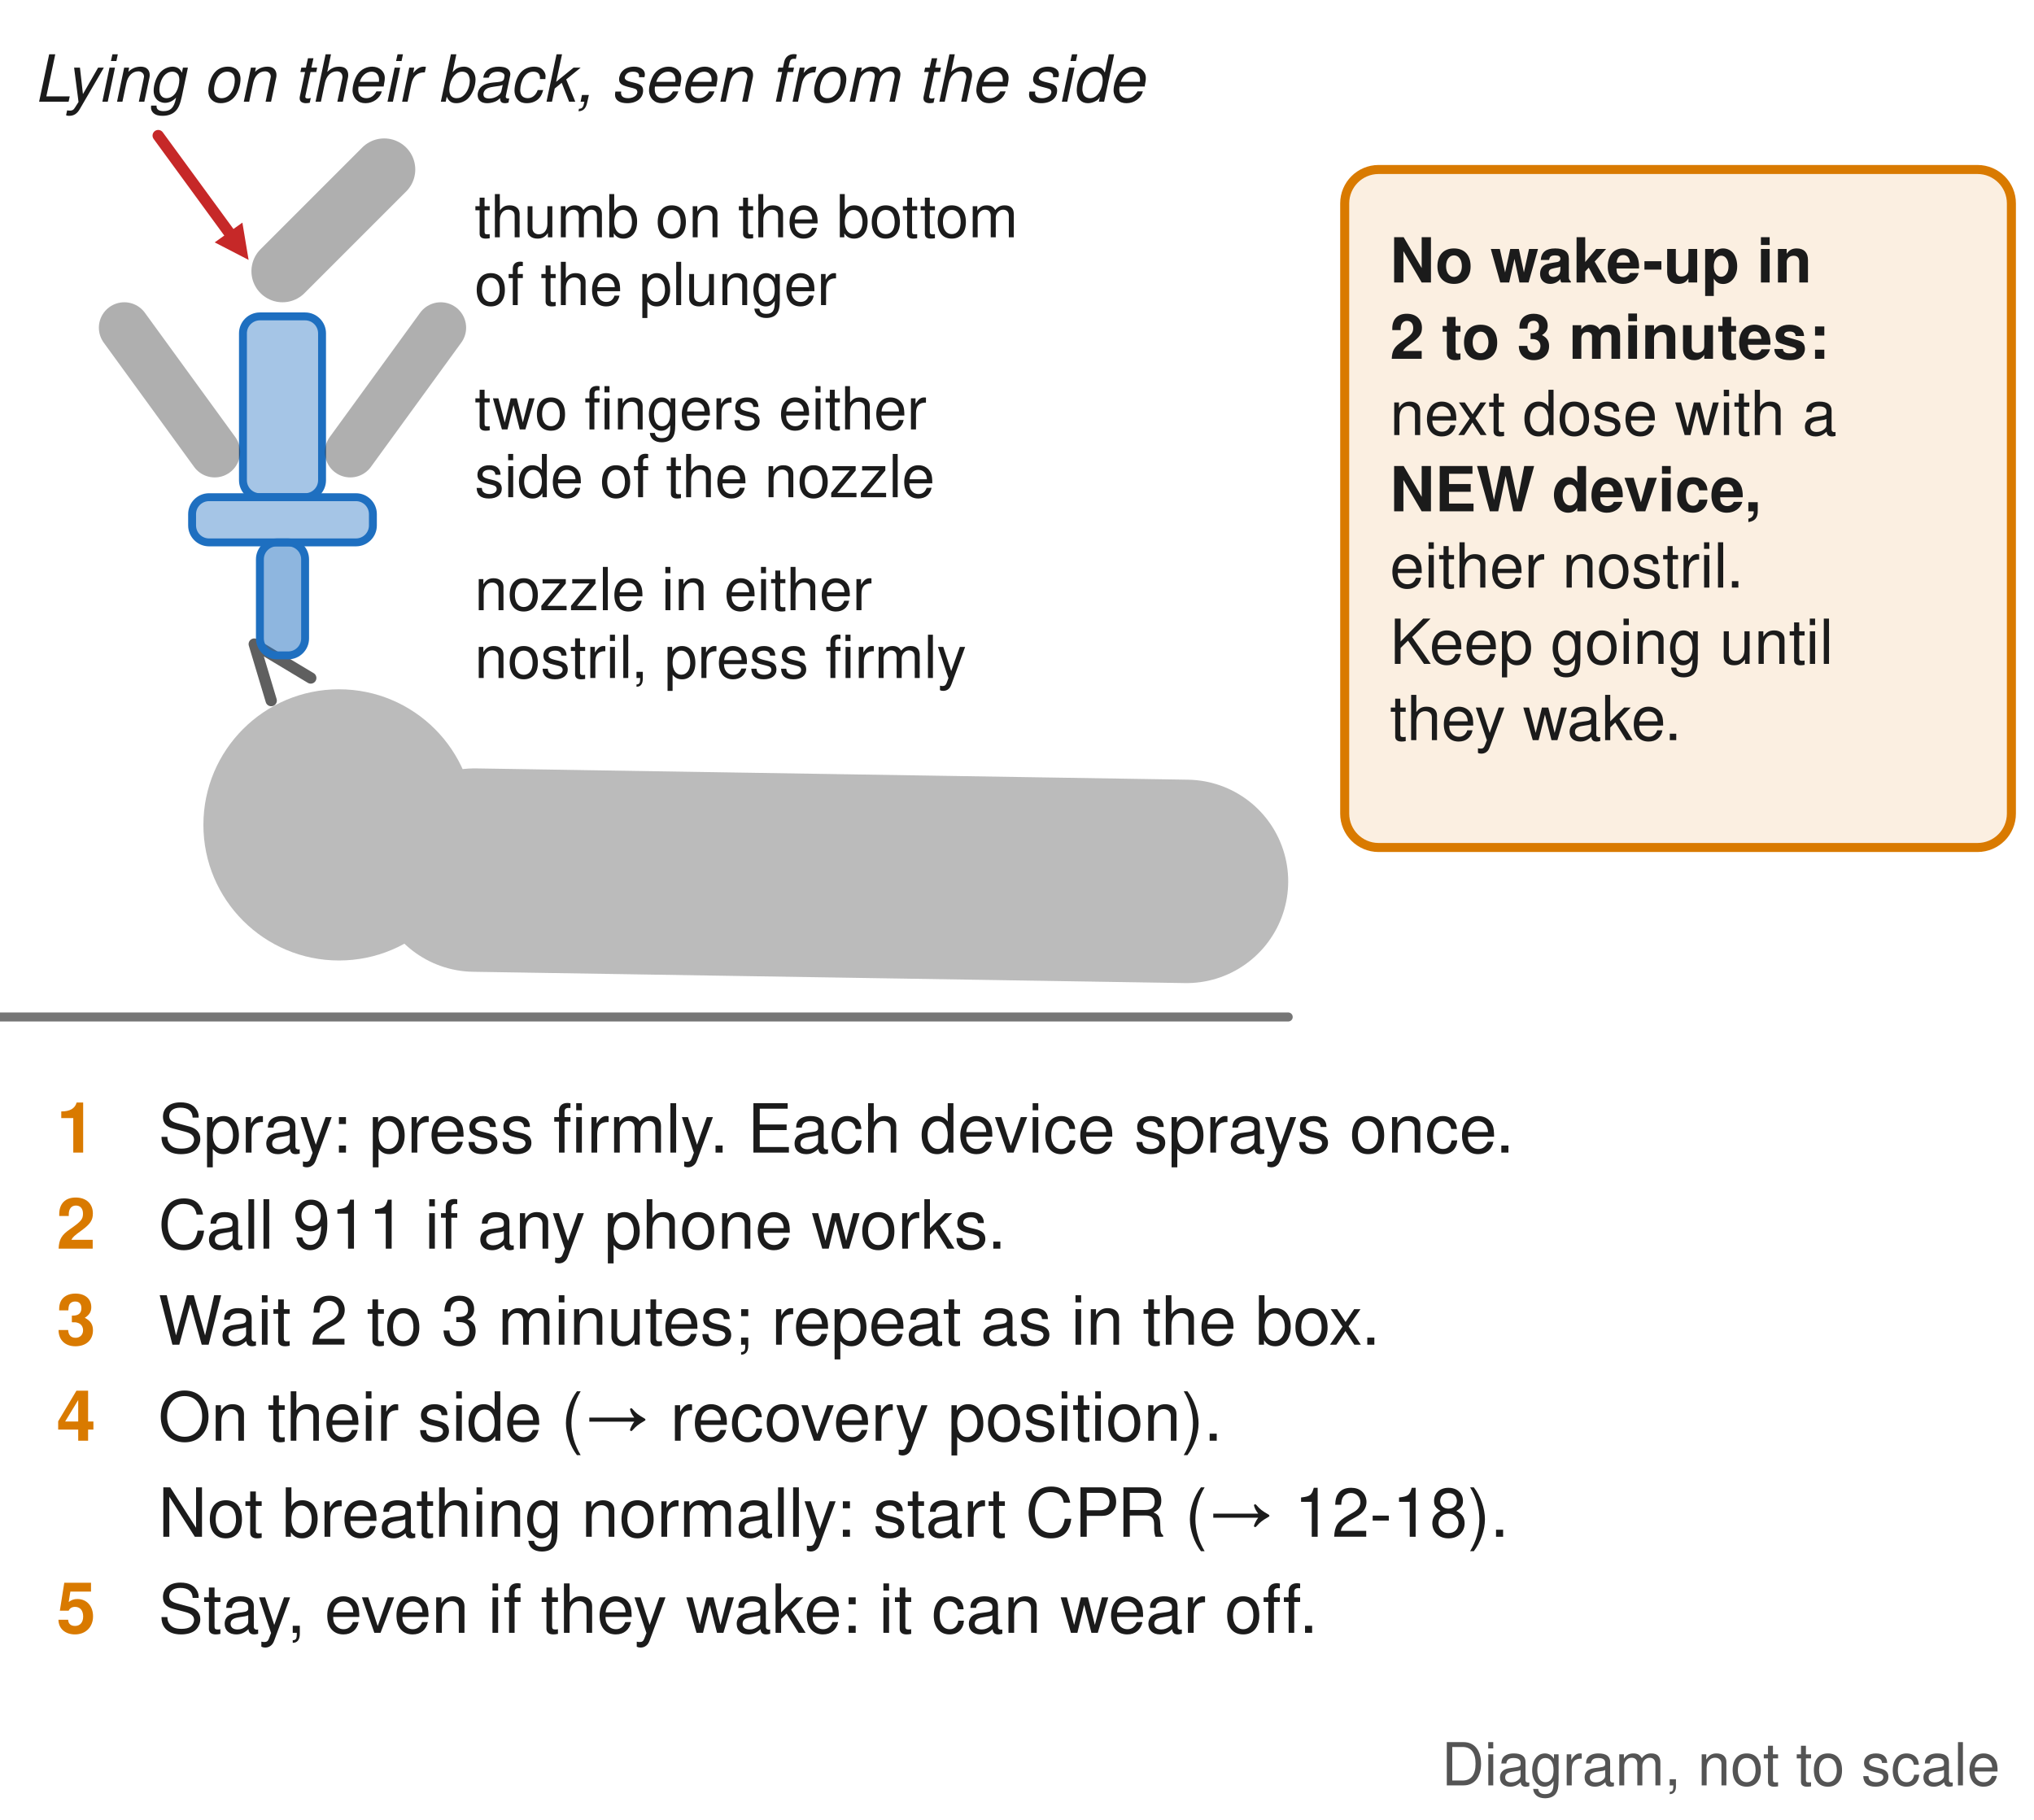
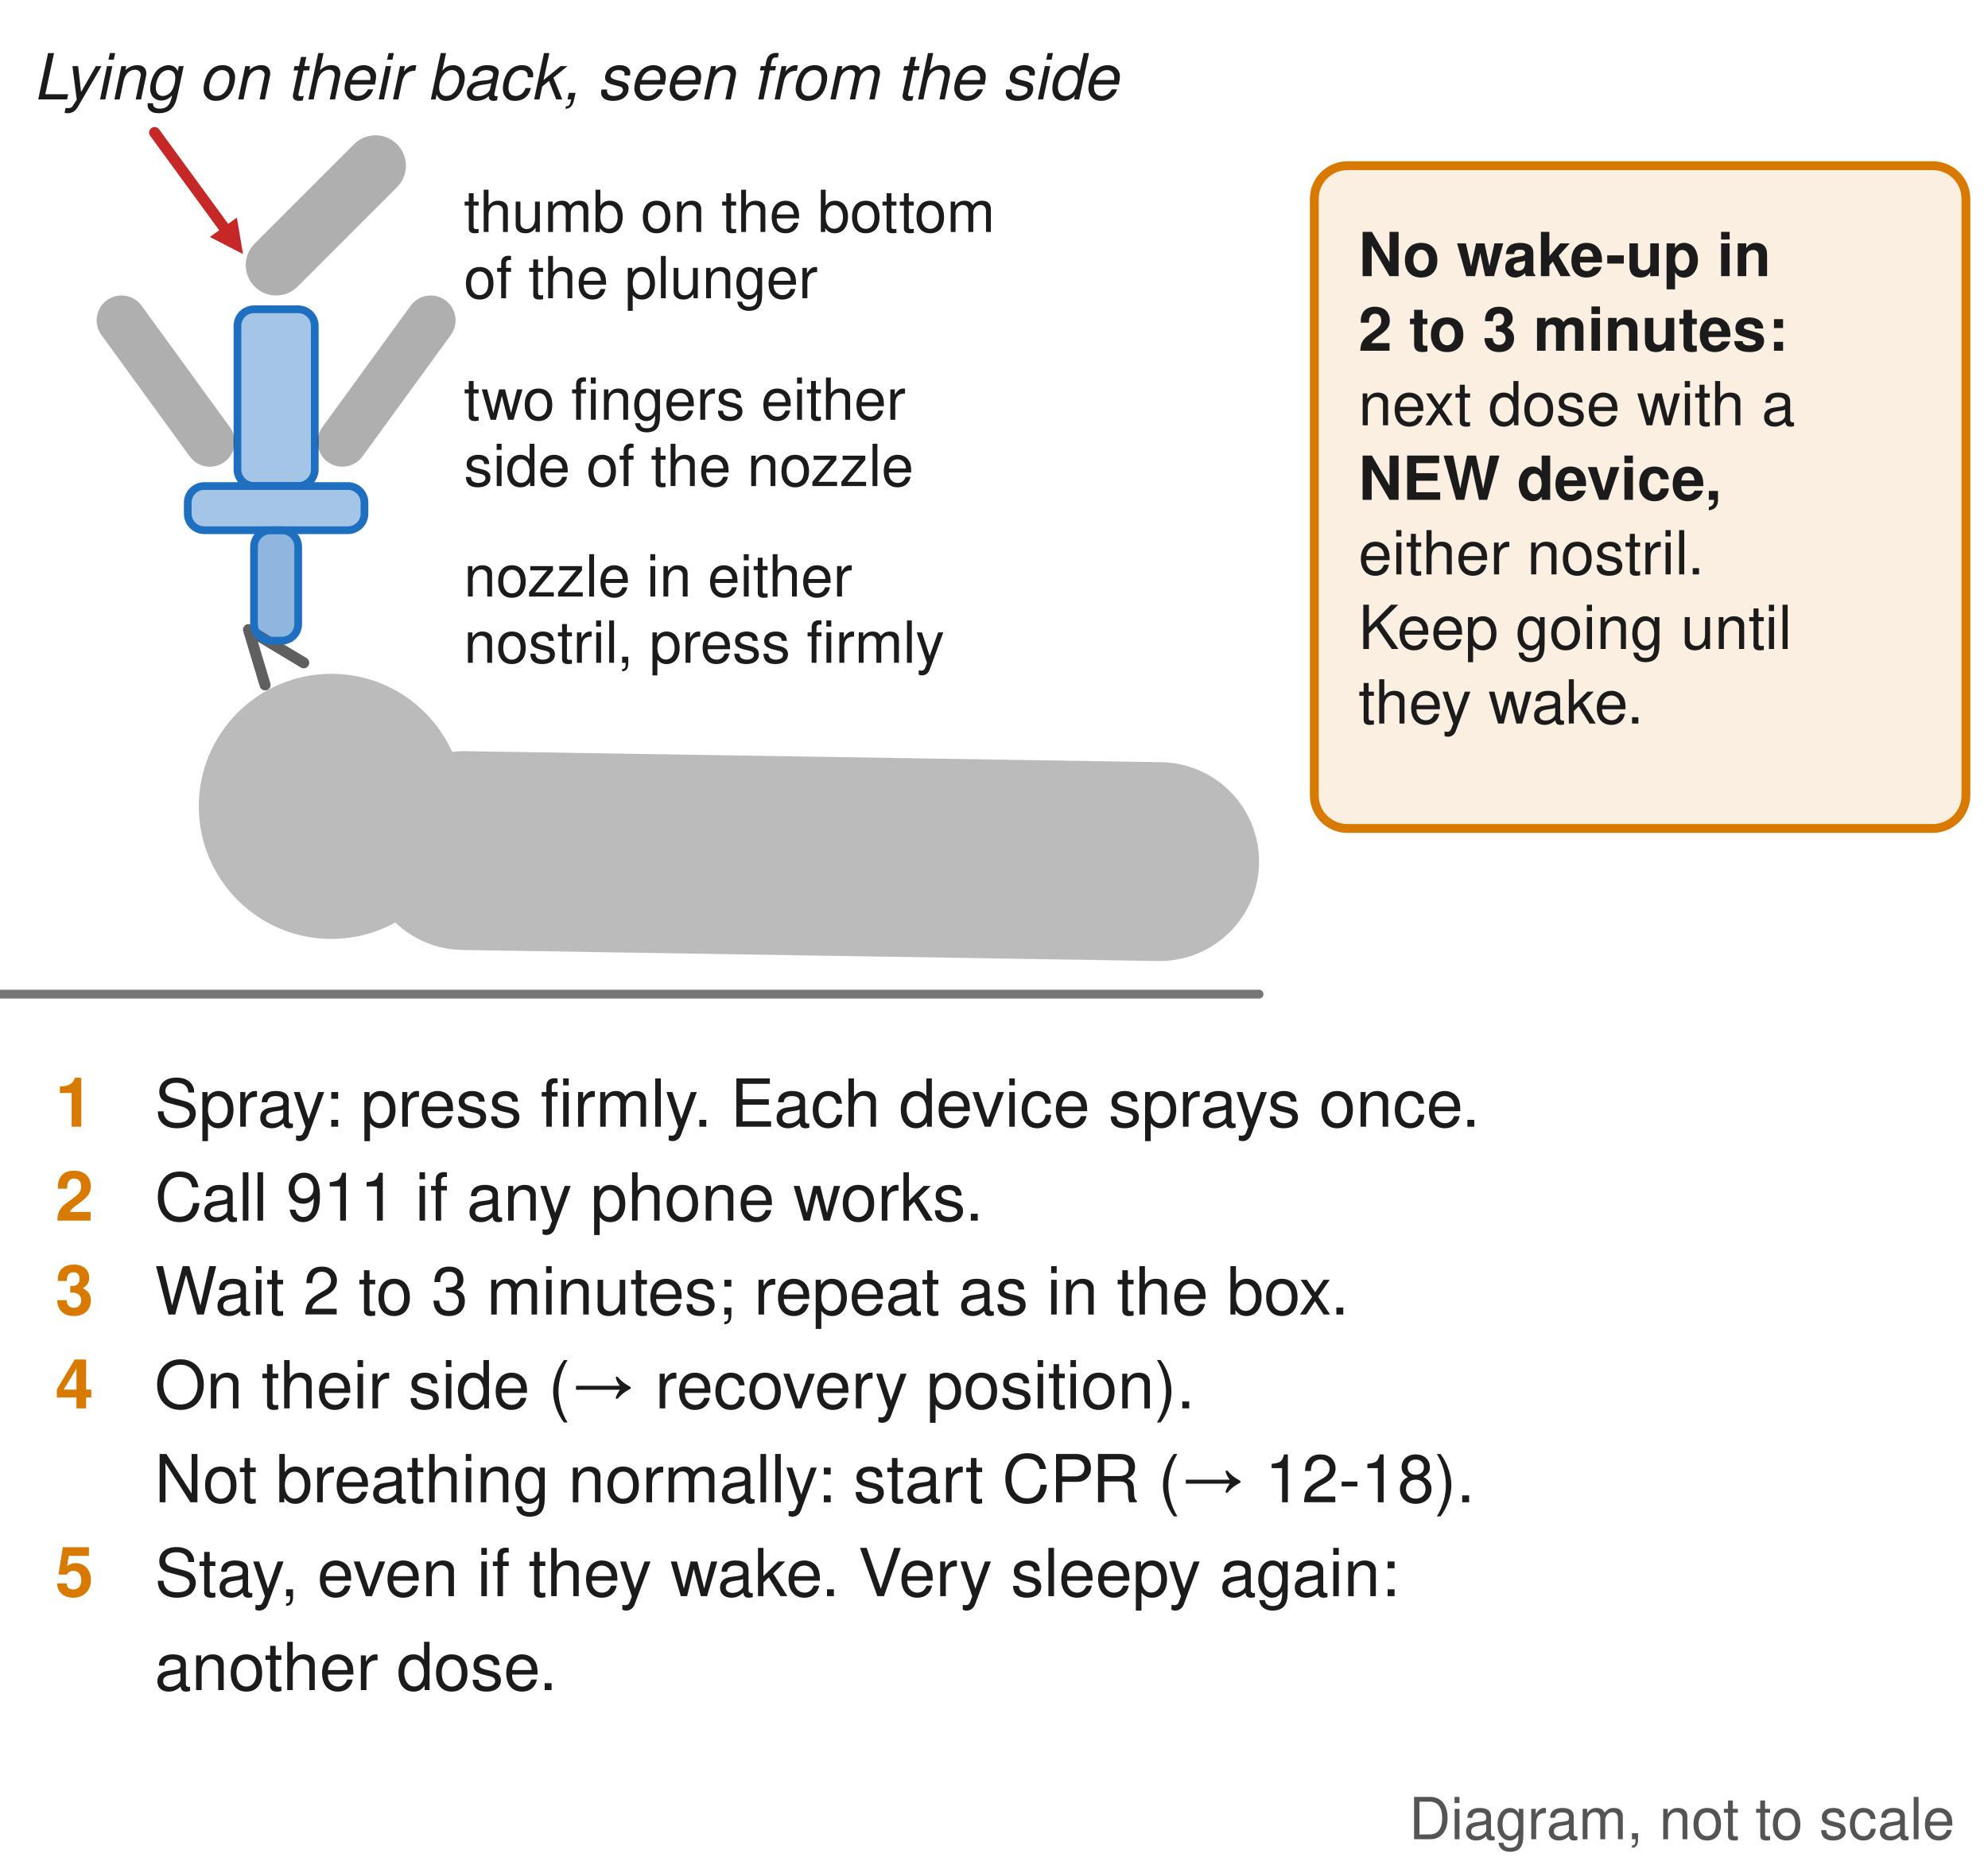
- <svg xmlns="http://www.w3.org/2000/svg" viewBox="0 0 360 322" width="360" height="322" color="#1b1b1b" font-family="Helvetica, Arial, sans-serif" font-size="13" class="gpfig fig-naloxone-nasal-spray" aria-label="Giving naloxone nasal spray">
+ <svg xmlns="http://www.w3.org/2000/svg" viewBox="0 0 360 339" width="360" height="339" color="#1b1b1b" font-family="Helvetica, Arial, sans-serif" font-size="13" class="gpfig fig-naloxone-nasal-spray" aria-label="Giving naloxone nasal spray">
  <text x="6" y="18" font-size="11.5" font-style="italic" fill="currentColor">Lying on their back, seen from the side</text>
  <line x1="0" y1="180" x2="228" y2="180" stroke="currentColor" stroke-width="1.6" stroke-linecap="round" opacity="0.6" />
  <g opacity="0.3">
    <circle cx="60" cy="146" r="24" fill="currentColor" />
    <path d="M84,154 L210,156" fill="none" stroke="currentColor" stroke-width="36" stroke-linecap="round" stroke-linejoin="round" />
  </g>
  <path d="M48,124 l-3,-10 l10,6" fill="none" stroke="currentColor" stroke-width="2" stroke-linejoin="round" stroke-linecap="round" opacity="0.7" />
  <rect x="46" y="96" width="8" height="20" rx="3" fill="#1e6fc0" fill-opacity="0.5" stroke="#1e6fc0" stroke-width="1.4" />
  <rect x="34" y="88" width="32" height="8" rx="3" fill="#1e6fc0" fill-opacity="0.4" stroke="#1e6fc0" stroke-width="1.4" />
  <rect x="43" y="56" width="14" height="32" rx="3" fill="#1e6fc0" fill-opacity="0.4" stroke="#1e6fc0" stroke-width="1.4" />
  <g opacity="0.35">
    <path d="M38,80 L22,58" fill="none" stroke="currentColor" stroke-width="9" stroke-linecap="round" stroke-linejoin="round" />
    <path d="M62,80 L78,58" fill="none" stroke="currentColor" stroke-width="9" stroke-linecap="round" stroke-linejoin="round" />
    <path d="M50,48 L68,30" fill="none" stroke="currentColor" stroke-width="11" stroke-linecap="round" stroke-linejoin="round" />
  </g>
  <line x1="28" y1="24" x2="40.5" y2="41.1" stroke="#c62828" stroke-width="2" stroke-linecap="round" />
  <path d="M44,46 L42.9,39.4 L38.0,42.9 Z" fill="#c62828" stroke="none" />
  <text x="84" y="42" font-size="10.5" fill="currentColor">thumb on the bottom</text>
  <text x="84" y="54" font-size="10.5" fill="currentColor">of the plunger</text>
  <text x="84" y="76" font-size="10.5" fill="currentColor">two fingers either</text>
  <text x="84" y="88" font-size="10.5" fill="currentColor">side of the nozzle</text>
  <text x="84" y="108" font-size="10.5" fill="currentColor">nozzle in either</text>
  <text x="84" y="120" font-size="10.5" fill="currentColor">nostril, press firmly</text>
  <rect x="238" y="30" width="118" height="120" rx="6" fill="#d97a00" fill-opacity="0.12" stroke="#d97a00" stroke-width="1.6" />
  <text x="246" y="50.0" font-size="11" font-weight="bold" fill="currentColor">No wake-up in</text>
  <text x="246" y="63.5" font-size="11" font-weight="bold" fill="currentColor">2 to 3 minutes:</text>
  <text x="246" y="77.0" font-size="11" fill="currentColor">next dose with a</text>
  <text x="246" y="90.5" font-size="11" font-weight="bold" fill="currentColor">NEW device,</text>
  <text x="246" y="104.0" font-size="11" fill="currentColor">either nostril.</text>
  <text x="246" y="117.5" font-size="11" fill="currentColor">Keep going until</text>
  <text x="246" y="131.0" font-size="11" fill="currentColor">they wake.</text>
  <text x="10" y="204" font-size="12.5" font-weight="bold" fill="#d97a00">1</text>
  <text x="28" y="204" font-size="12" fill="currentColor">Spray: press firmly. Each device sprays once.</text>
  <text x="10" y="221" font-size="12.5" font-weight="bold" fill="#d97a00">2</text>
  <text x="28" y="221" font-size="12" fill="currentColor">Call 911 if any phone works.</text>
  <text x="10" y="238" font-size="12.5" font-weight="bold" fill="#d97a00">3</text>
  <text x="28" y="238" font-size="12" fill="currentColor">Wait 2 to 3 minutes; repeat as in the box.</text>
  <text x="10" y="255" font-size="12.5" font-weight="bold" fill="#d97a00">4</text>
  <text x="28" y="255" font-size="12" fill="currentColor">On their side (→ recovery position).</text>
  <text x="28" y="272" font-size="12" fill="currentColor">Not breathing normally: start CPR (→ 12-18).</text>
  <text x="10" y="289" font-size="12.5" font-weight="bold" fill="#d97a00">5</text>
-   <text x="28" y="289" font-size="12" fill="currentColor">Stay, even if they wake: it can wear off.</text>
-   <text x="354" y="316" font-size="10.5" text-anchor="end" fill="currentColor" opacity="0.75">Diagram, not to scale</text>
+   <text x="28" y="289" font-size="12" fill="currentColor">Stay, even if they wake. Very sleepy again:</text>
+   <text x="28" y="306" font-size="12" fill="currentColor">another dose.</text>
+   <text x="354" y="333" font-size="10.5" text-anchor="end" fill="currentColor" opacity="0.75">Diagram, not to scale</text>
</svg>
